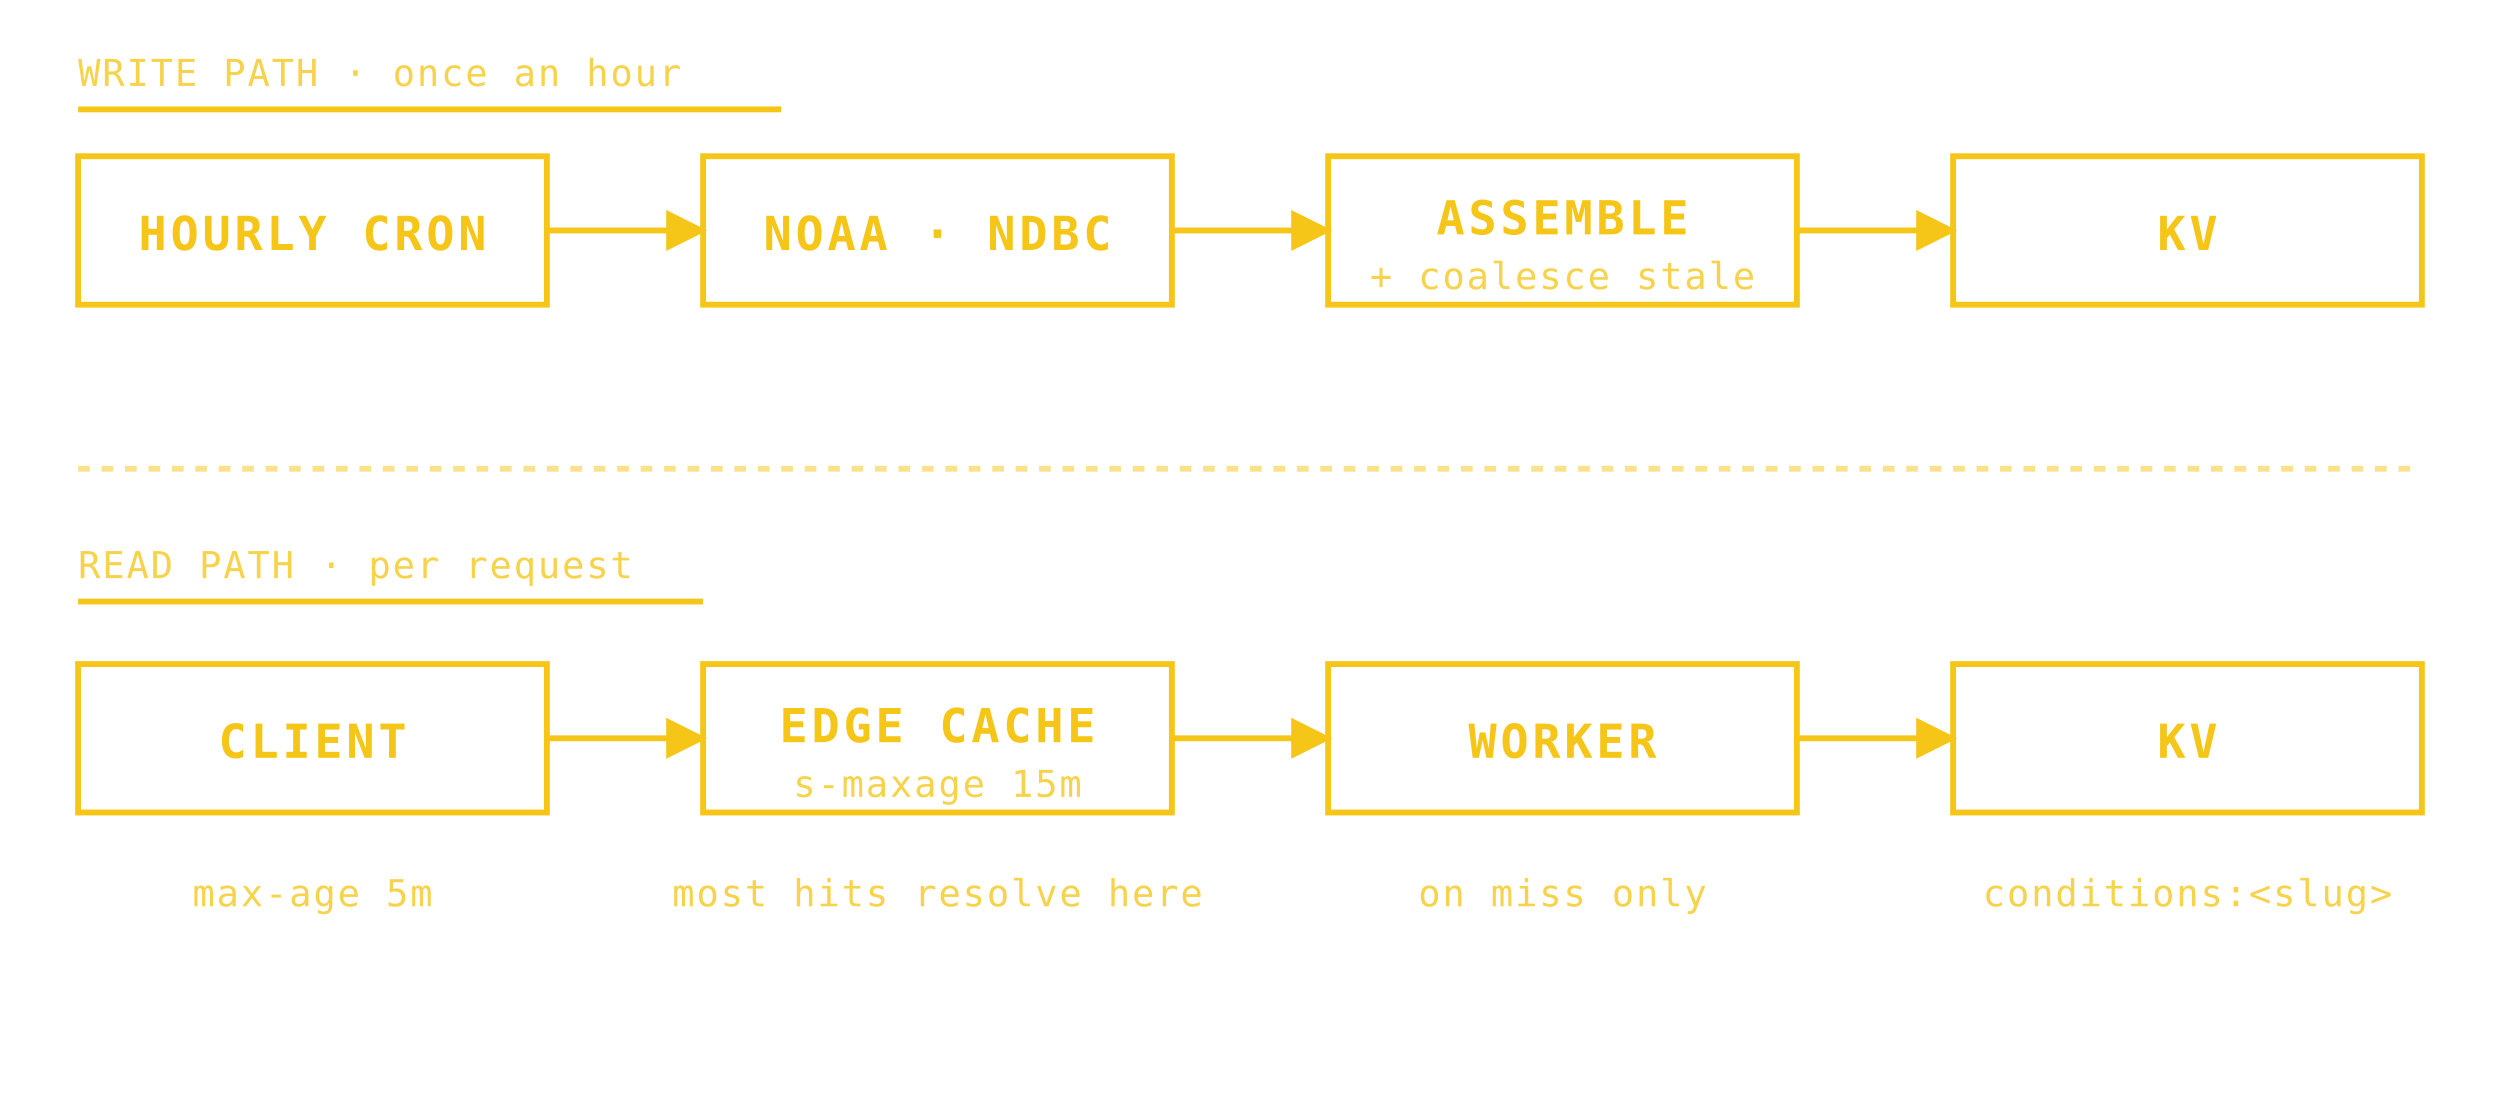
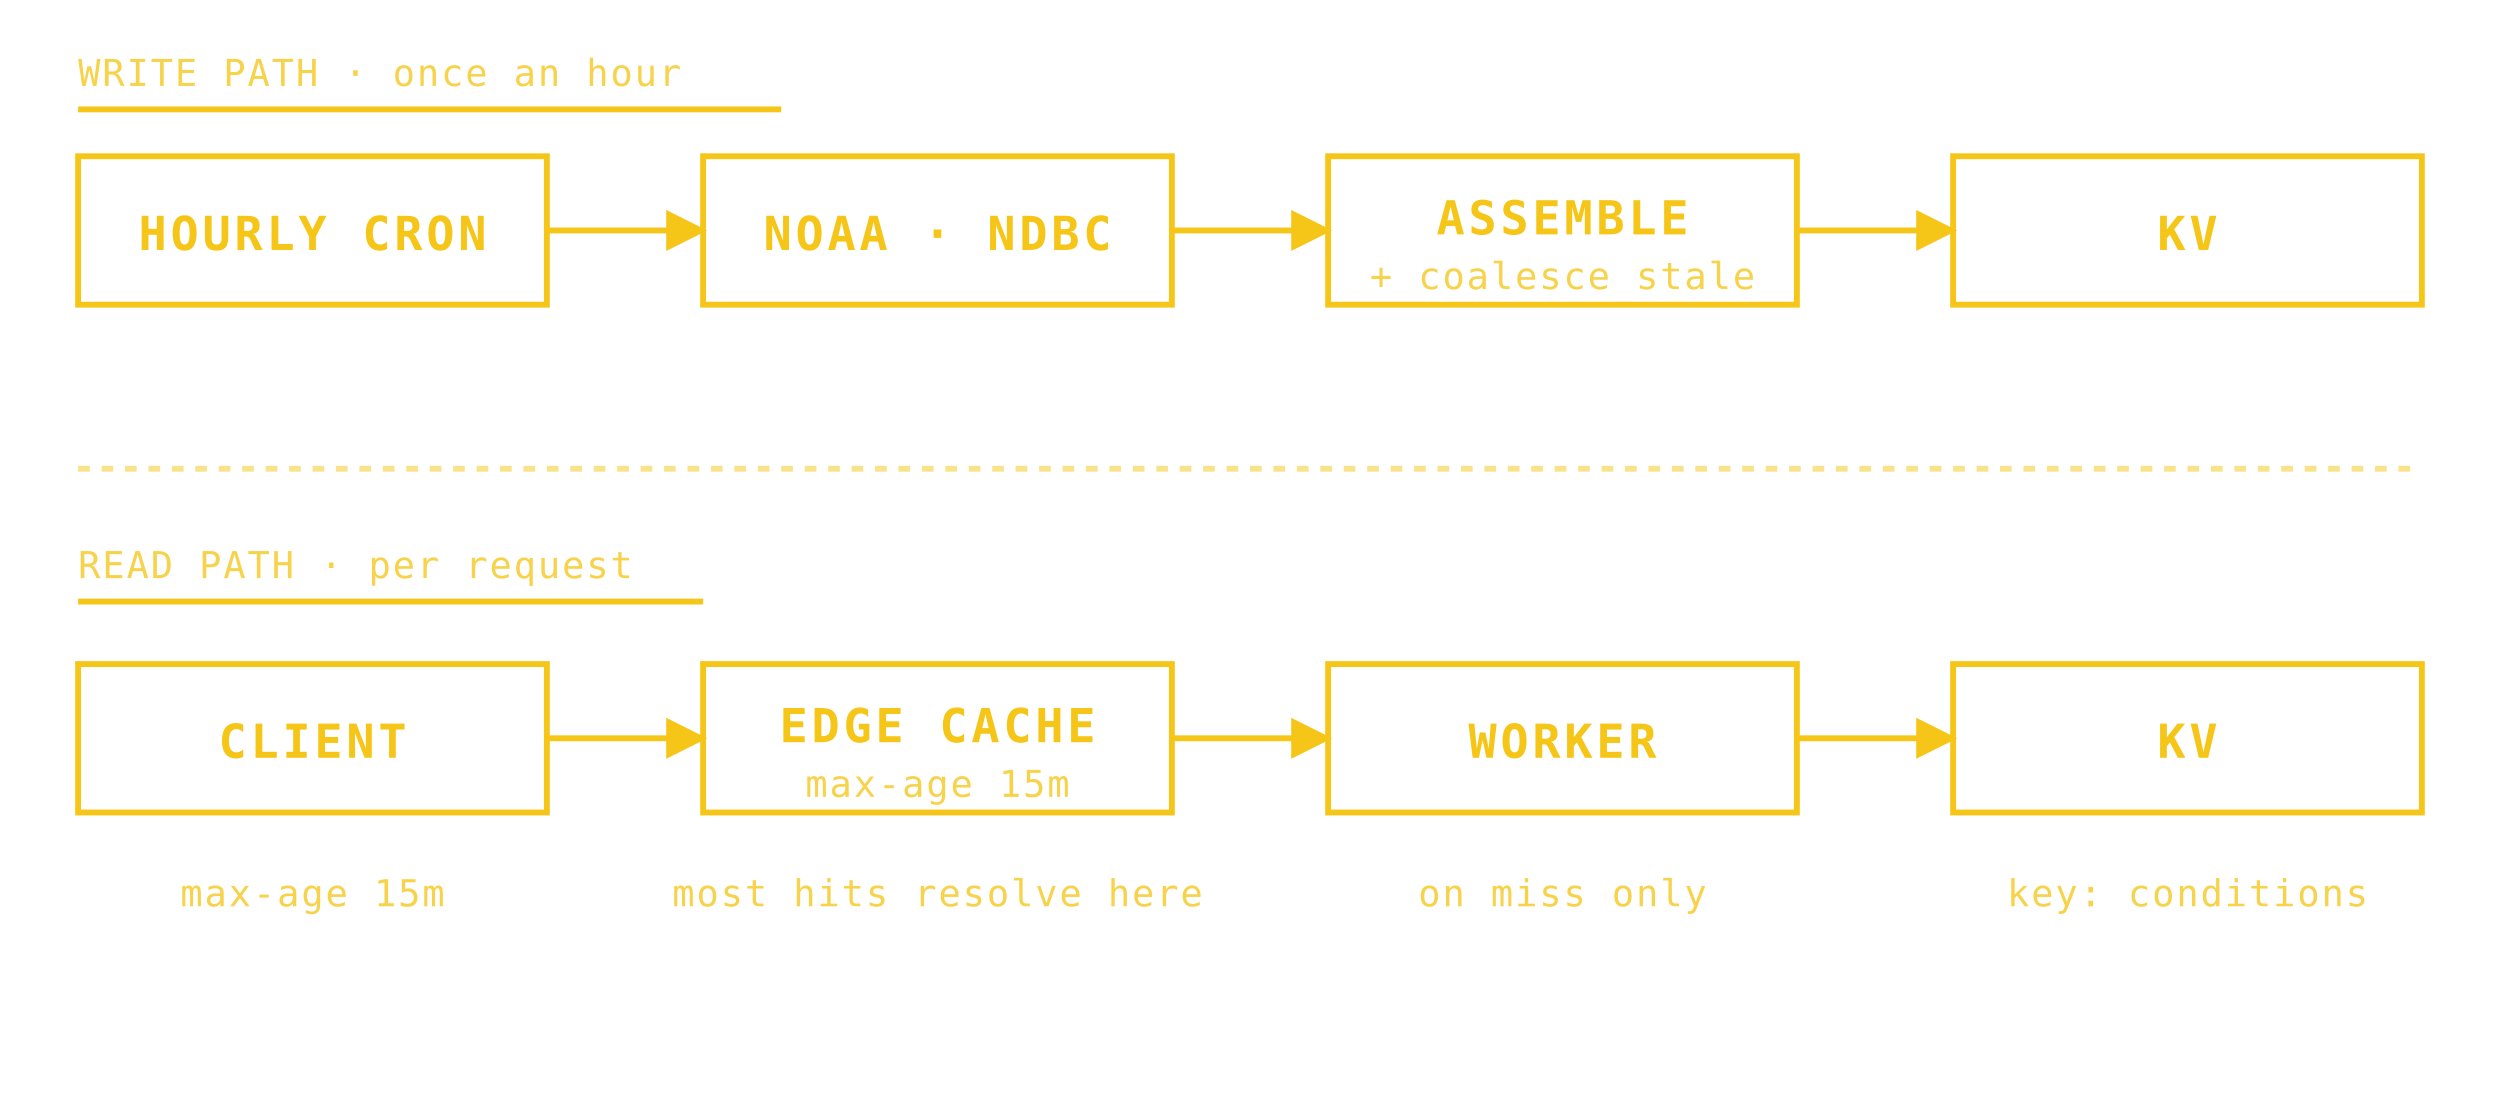
<svg xmlns="http://www.w3.org/2000/svg" viewBox="0 0 640 280" role="img" aria-labelledby="cache-title cache-desc">
  <style>
    .b { fill: none; stroke: #f5c518; stroke-width: 1.5; }
    .t { fill: #f5c518; font-family: ui-monospace, "Share Tech Mono", SFMono-Regular, Menlo, Consolas, monospace; font-size: 11px; letter-spacing: 0.05em; }
    .tl { font-size: 12px; font-weight: 700; letter-spacing: 0.08em; }
    .ts { font-size: 9.5px; opacity: 0.78; }
    .a { fill: none; stroke: #f5c518; stroke-width: 1.5; marker-end: url(#arr); }
  </style>
  <defs>
    <marker id="arr" viewBox="0 0 10 10" refX="9" refY="5" markerWidth="7" markerHeight="7" orient="auto-start-reverse">
      <path d="M0,0 L10,5 L0,10 z" fill="#f5c518" />
    </marker>
  </defs>
  <text class="t ts" x="20" y="22">WRITE PATH · once an hour</text>
  <line class="b" x1="20" y1="28" x2="200" y2="28" />
  <rect class="b" x="20" y="40" width="120" height="38" />
  <text class="t tl" x="80" y="64" text-anchor="middle">HOURLY CRON</text>
  <rect class="b" x="180" y="40" width="120" height="38" />
  <text class="t tl" x="240" y="64" text-anchor="middle">NOAA · NDBC</text>
  <rect class="b" x="340" y="40" width="120" height="38" />
  <text class="t tl" x="400" y="60" text-anchor="middle">ASSEMBLE</text>
  <text class="t ts" x="400" y="74" text-anchor="middle">+ coalesce stale</text>
  <rect class="b" x="500" y="40" width="120" height="38" />
  <text class="t tl" x="560" y="64" text-anchor="middle">KV</text>
  <line class="a" x1="140" y1="59" x2="180" y2="59" />
  <line class="a" x1="300" y1="59" x2="340" y2="59" />
  <line class="a" x1="460" y1="59" x2="500" y2="59" />
  <line class="b" x1="20" y1="120" x2="620" y2="120" stroke-dasharray="3 3" opacity="0.5" />
  <text class="t ts" x="20" y="148">READ PATH · per request</text>
  <line class="b" x1="20" y1="154" x2="180" y2="154" />
  <rect class="b" x="20" y="170" width="120" height="38" />
  <text class="t tl" x="80" y="194" text-anchor="middle">CLIENT</text>
  <rect class="b" x="180" y="170" width="120" height="38" />
  <text class="t tl" x="240" y="190" text-anchor="middle">EDGE CACHE</text>
-   <text class="t ts" x="240" y="204" text-anchor="middle">s-maxage 15m</text>
+   <text class="t ts" x="240" y="204" text-anchor="middle">max-age 15m</text>
  <rect class="b" x="340" y="170" width="120" height="38" />
  <text class="t tl" x="400" y="194" text-anchor="middle">WORKER</text>
  <rect class="b" x="500" y="170" width="120" height="38" />
  <text class="t tl" x="560" y="194" text-anchor="middle">KV</text>
  <line class="a" x1="140" y1="189" x2="180" y2="189" />
  <line class="a" x1="300" y1="189" x2="340" y2="189" />
  <line class="a" x1="460" y1="189" x2="500" y2="189" />
-   <text class="t ts" x="80" y="232" text-anchor="middle">max-age 5m</text>
+   <text class="t ts" x="80" y="232" text-anchor="middle">max-age 15m</text>
  <text class="t ts" x="240" y="232" text-anchor="middle">most hits resolve here</text>
  <text class="t ts" x="400" y="232" text-anchor="middle">on miss only</text>
-   <text class="t ts" x="560" y="232" text-anchor="middle">conditions:&lt;slug&gt;</text>
+   <text class="t ts" x="560" y="232" text-anchor="middle">key: conditions</text>
</svg>
